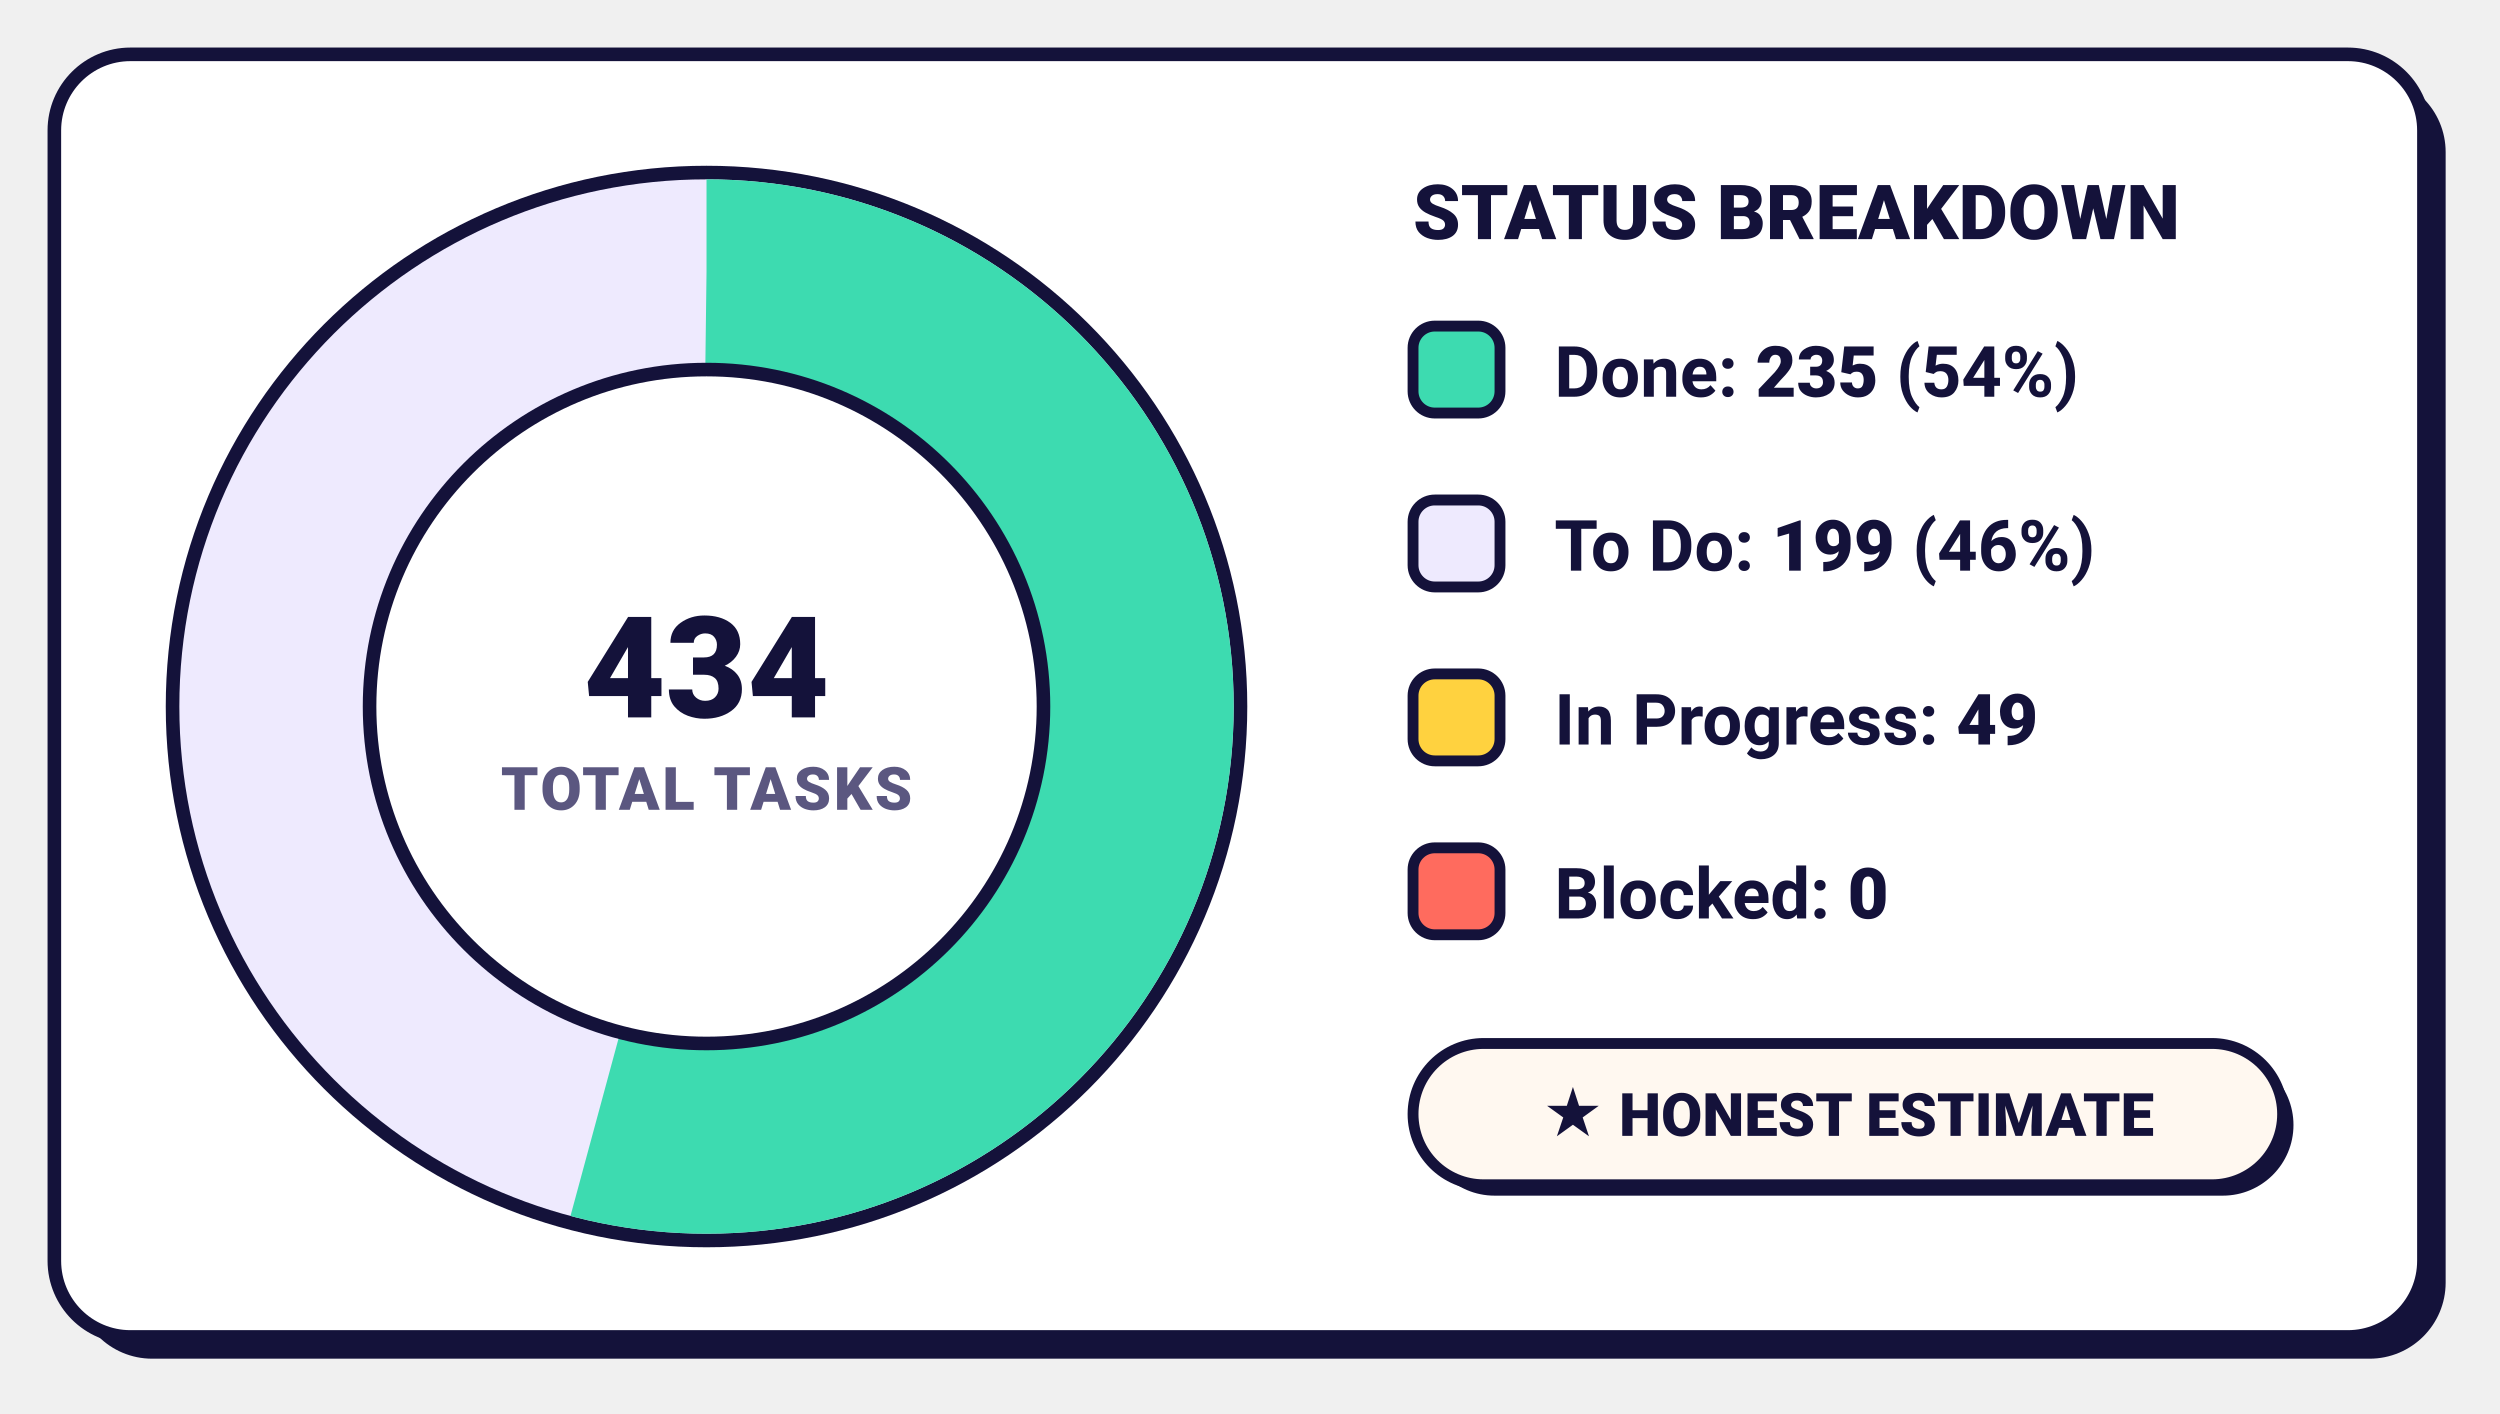
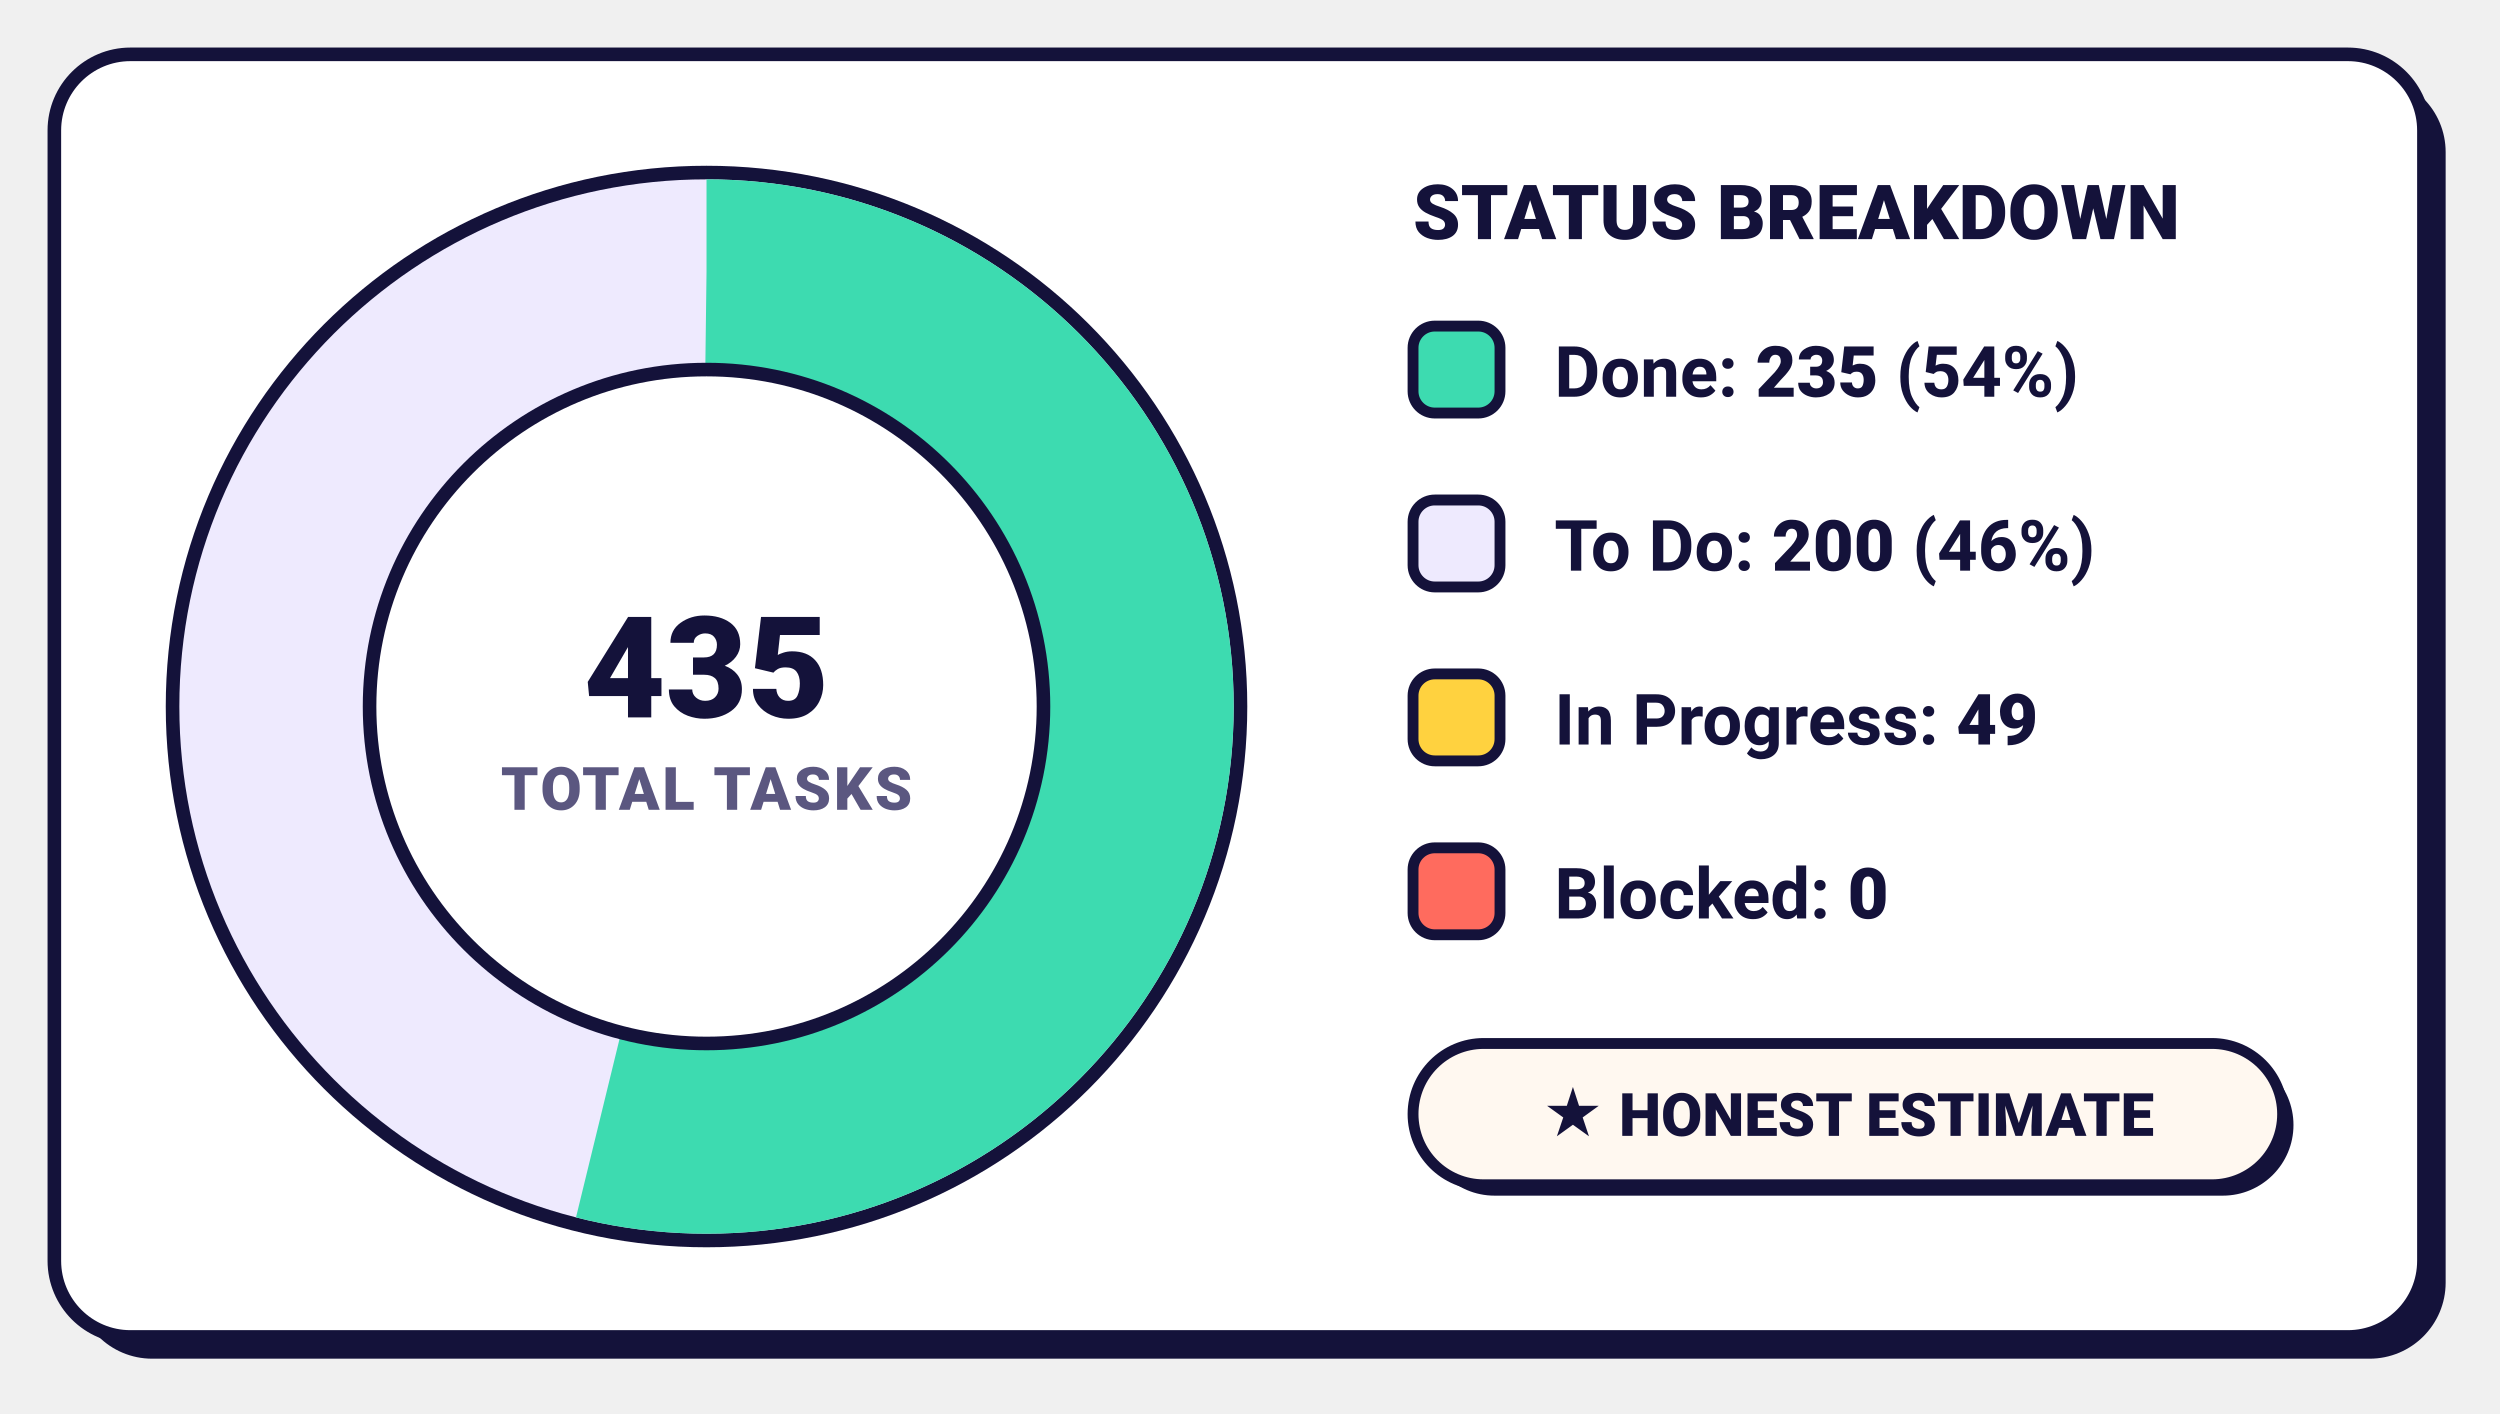
<svg xmlns="http://www.w3.org/2000/svg" width="460" height="260" viewBox="0 0 460 260">
  <style>
    .val { font-family: system-ui, -apple-system, 'Segoe UI', Roboto, Helvetica, Arial, sans-serif; font-size: 26px; font-weight: 900; fill: #14123A; }
    .lbl { font-family: system-ui, -apple-system, 'Segoe UI', Roboto, Helvetica, Arial, sans-serif; font-size: 11px; font-weight: 800; fill: #5B5780; letter-spacing: 0.5px; }
    .leg { font-family: system-ui, -apple-system, 'Segoe UI', Roboto, Helvetica, Arial, sans-serif; font-size: 13px; font-weight: 700; fill: #14123A; }
    .card-title { font-family: system-ui, -apple-system, 'Segoe UI', Roboto, Helvetica, Arial, sans-serif; font-size: 14px; font-weight: 800; fill: #14123A; }
  </style>
  <rect x="14" y="14" width="436" height="236" rx="14" fill="#14123A" />
  <rect x="10" y="10" width="436" height="236" rx="14" fill="#FFFFFF" stroke="#14123A" stroke-width="2.5" />
  <circle cx="130" cy="130" r="80" fill="none" stroke="#14123A" stroke-width="39" />
  <circle cx="130" cy="130" r="80" fill="none" stroke="#EEEAFE" stroke-width="34" />
-   <circle cx="130" cy="130" r="80" fill="none" stroke="#3DDBB0" stroke-width="34" stroke-dasharray="272.17 502.65" transform="rotate(-90 130 130)" />
+   <circle cx="130" cy="130" r="80" fill="none" stroke="#3DDBB0" stroke-width="34" stroke-dasharray="271.55 502.65" transform="rotate(-90 130 130)" />
  <circle cx="130" cy="130" r="62" fill="#FFFFFF" stroke="#14123A" stroke-width="2.5" />
-   <text x="130" y="132" class="val" text-anchor="middle">434</text>
+   <text x="130" y="132" class="val" text-anchor="middle">435</text>
  <text x="130" y="149" class="lbl" text-anchor="middle">TOTAL TASKS</text>
  <text x="260" y="44" class="card-title">STATUS BREAKDOWN</text>
  <rect x="260" y="60" width="16" height="16" rx="4" fill="#3DDBB0" stroke="#14123A" stroke-width="2" />
  <text x="286" y="73" class="leg">Done: <tspan font-weight="800">235</tspan> (54%)</text>
  <rect x="260" y="92" width="16" height="16" rx="4" fill="#EEEAFE" stroke="#14123A" stroke-width="2" />
-   <text x="286" y="105" class="leg">To Do: <tspan font-weight="800">199</tspan> (46%)</text>
+   <text x="286" y="105" class="leg">To Do: <tspan font-weight="800">200</tspan> (46%)</text>
  <rect x="260" y="124" width="16" height="16" rx="4" fill="#FFD23F" stroke="#14123A" stroke-width="2" />
  <text x="286" y="137" class="leg">In Progress: <tspan font-weight="800">49</tspan>
  </text>
  <rect x="260" y="156" width="16" height="16" rx="4" fill="#FF6B5E" stroke="#14123A" stroke-width="2" />
  <text x="286" y="169" class="leg">Blocked: <tspan font-weight="800">0</tspan>
  </text>
  <rect x="262" y="194" width="160" height="26" rx="13" fill="#14123A" />
  <rect x="260" y="192" width="160" height="26" rx="13" fill="#FFF8F0" stroke="#14123A" stroke-width="2" />
  <text x="340" y="209" font-family="system-ui, -apple-system, 'Segoe UI', Roboto, Helvetica, Arial, sans-serif" font-size="11px" font-weight="800" fill="#14123A" text-anchor="middle">★ HONEST ESTIMATE</text>
</svg>
